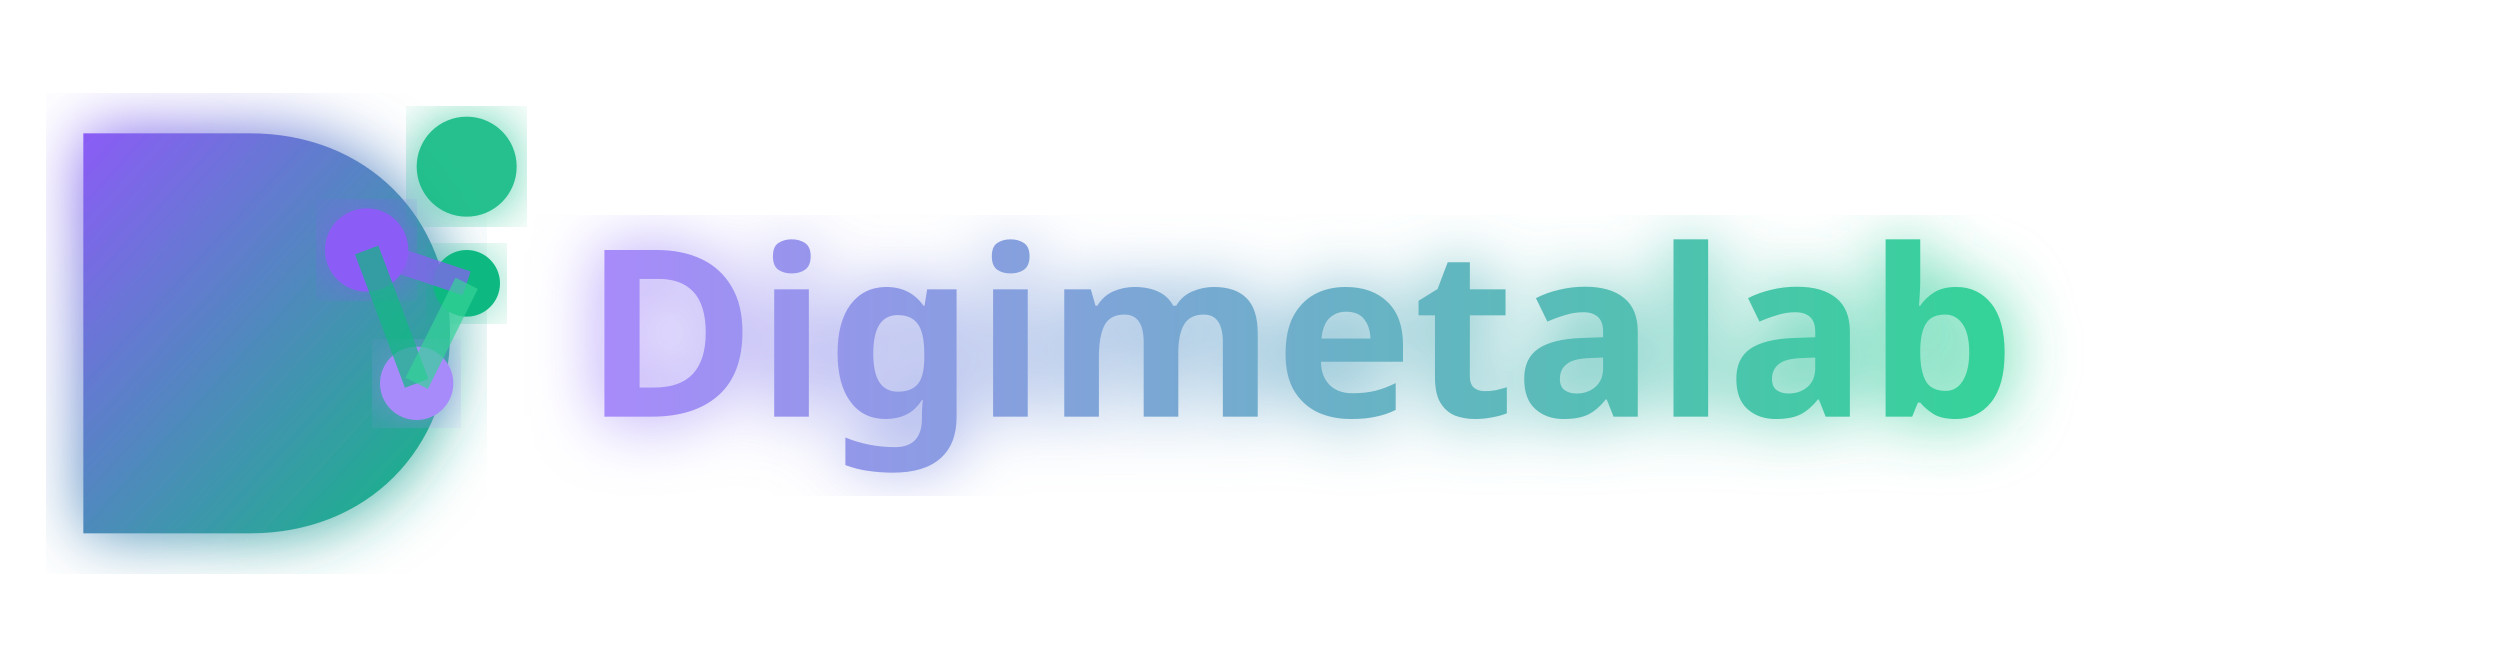
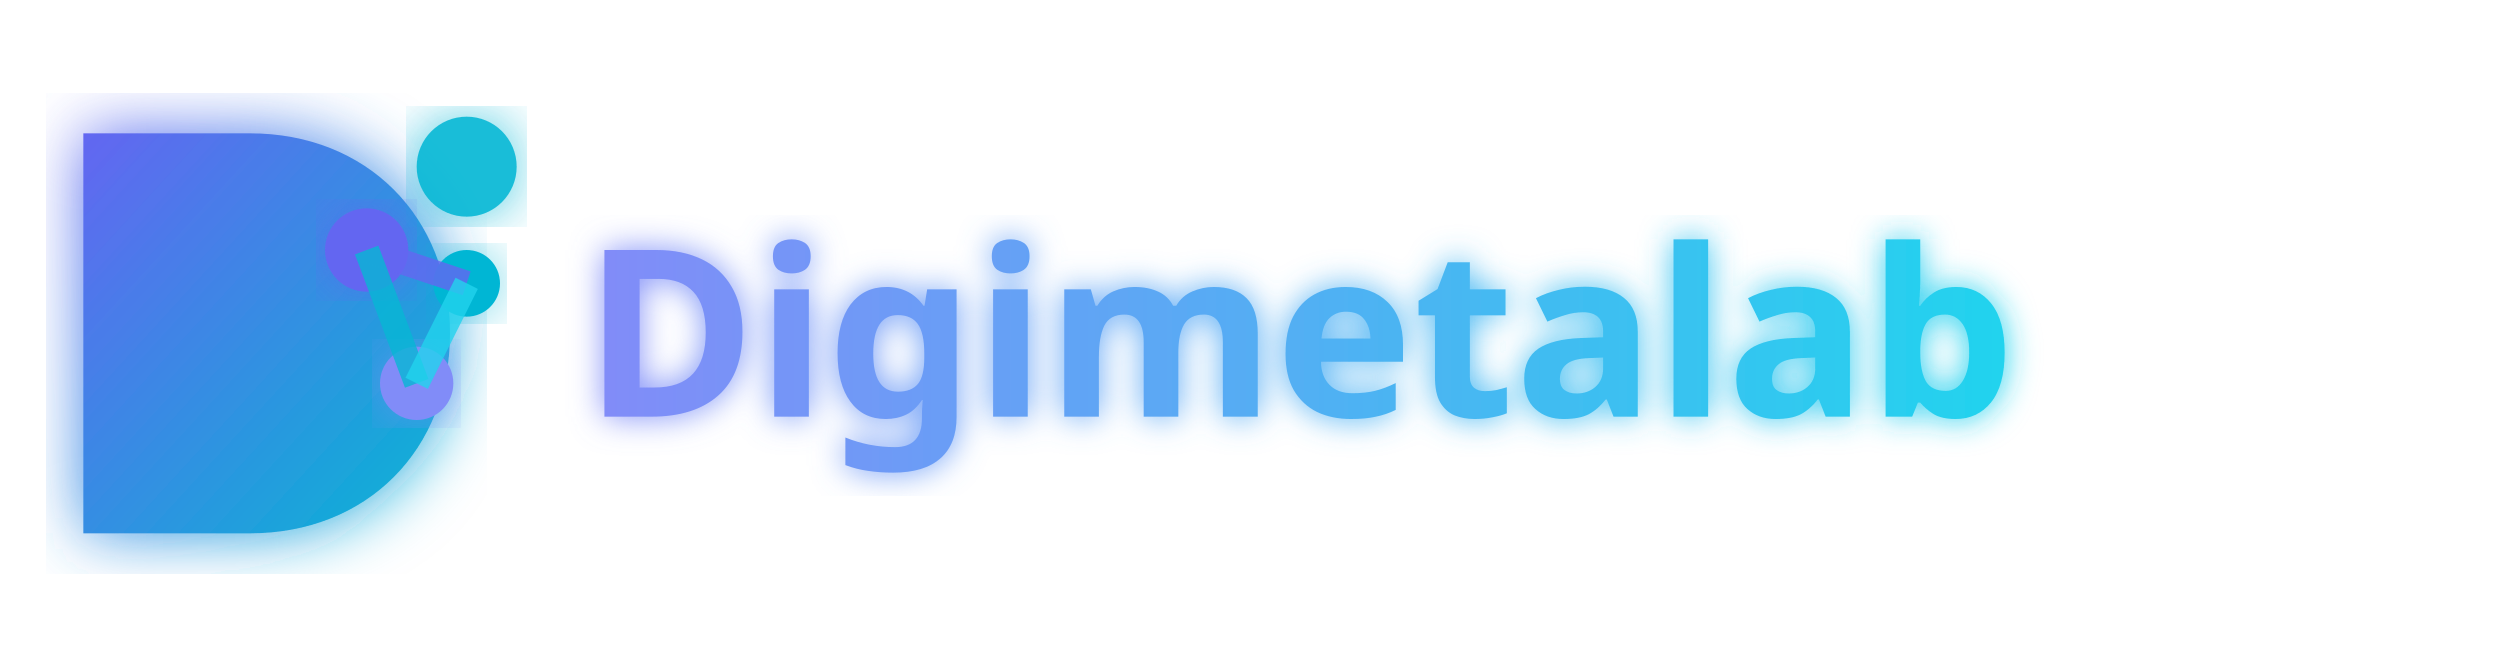
<svg xmlns="http://www.w3.org/2000/svg" width="150" height="40" viewBox="0 0 150 40" fill="none">
  <defs>
    <linearGradient id="logoGrad" x1="0%" y1="0%" x2="100%" y2="100%">
-       <stop offset="0%" style="stop-color:#8B5CF6;stop-opacity:1" />
-       <stop offset="100%" style="stop-color:#10B981;stop-opacity:1" />
+       <stop offset="0%" style="stop-color:#6366F1;stop-opacity:1" />
+       <stop offset="100%" style="stop-color:#06B6D4;stop-opacity:1" />
    </linearGradient>
    <linearGradient id="textGrad" x1="0%" y1="0%" x2="100%" y2="0%">
-       <stop offset="0%" style="stop-color:#A78BFA;stop-opacity:1" />
-       <stop offset="100%" style="stop-color:#34D399;stop-opacity:1" />
+       <stop offset="0%" style="stop-color:#818CF8;stop-opacity:1" />
+       <stop offset="100%" style="stop-color:#22D3EE;stop-opacity:1" />
    </linearGradient>
    <filter id="glow">
      <feGaussianBlur stdDeviation="2" result="coloredBlur" />
      <feMerge>
        <feMergeNode in="coloredBlur" />
        <feMergeNode in="SourceGraphic" />
      </feMerge>
    </filter>
+     <filter id="textGlow">
+       <feGaussianBlur stdDeviation="1" result="coloredBlur" />
+       <feMerge>
+         <feMergeNode in="coloredBlur" />
+         <feMergeNode in="SourceGraphic" />
+       </feMerge>
+     </filter>
  </defs>
  <path d="M5 8 L5 32 L15 32 C22 32 27 27 27 20 C27 13 22 8 15 8 L5 8 Z" fill="url(#logoGrad)" filter="url(#glow)" />
-   <circle cx="28" cy="10" r="3" fill="#10B981" opacity="0.9" filter="url(#glow)" />
-   <circle cx="22" cy="15" r="2.5" fill="#8B5CF6" filter="url(#glow)" />
-   <circle cx="28" cy="17" r="2" fill="#10B981" filter="url(#glow)" />
-   <circle cx="25" cy="23" r="2.2" fill="#A78BFA" filter="url(#glow)" />
-   <line x1="22" y1="15" x2="28" y2="17" stroke="#8B5CF6" stroke-width="1.5" opacity="0.7" />
-   <line x1="22" y1="15" x2="25" y2="23" stroke="#10B981" stroke-width="1.5" opacity="0.7" />
-   <line x1="28" y1="17" x2="25" y2="23" stroke="#34D399" stroke-width="1.5" opacity="0.7" />
-   <text x="35" y="25" font-family="'Poppins', sans-serif" font-size="14" font-weight="700" fill="url(#textGrad)" filter="url(#glow)">Digimetalab</text>
+   <circle cx="28" cy="10" r="3" fill="#06B6D4" opacity="0.9" filter="url(#glow)" />
+   <circle cx="22" cy="15" r="2.5" fill="#6366F1" filter="url(#glow)" />
+   <circle cx="28" cy="17" r="2" fill="#06B6D4" filter="url(#glow)" />
+   <circle cx="25" cy="23" r="2.2" fill="#818CF8" filter="url(#glow)" />
+   <line x1="22" y1="15" x2="28" y2="17" stroke="#6366F1" stroke-width="1.5" opacity="0.8" />
+   <line x1="22" y1="15" x2="25" y2="23" stroke="#06B6D4" stroke-width="1.5" opacity="0.8" />
+   <line x1="28" y1="17" x2="25" y2="23" stroke="#22D3EE" stroke-width="1.5" opacity="0.8" />
+   <text x="35" y="25" font-family="'Poppins', sans-serif" font-size="14" font-weight="700" fill="url(#textGrad)" filter="url(#textGlow)">Digimetalab</text>
</svg>
